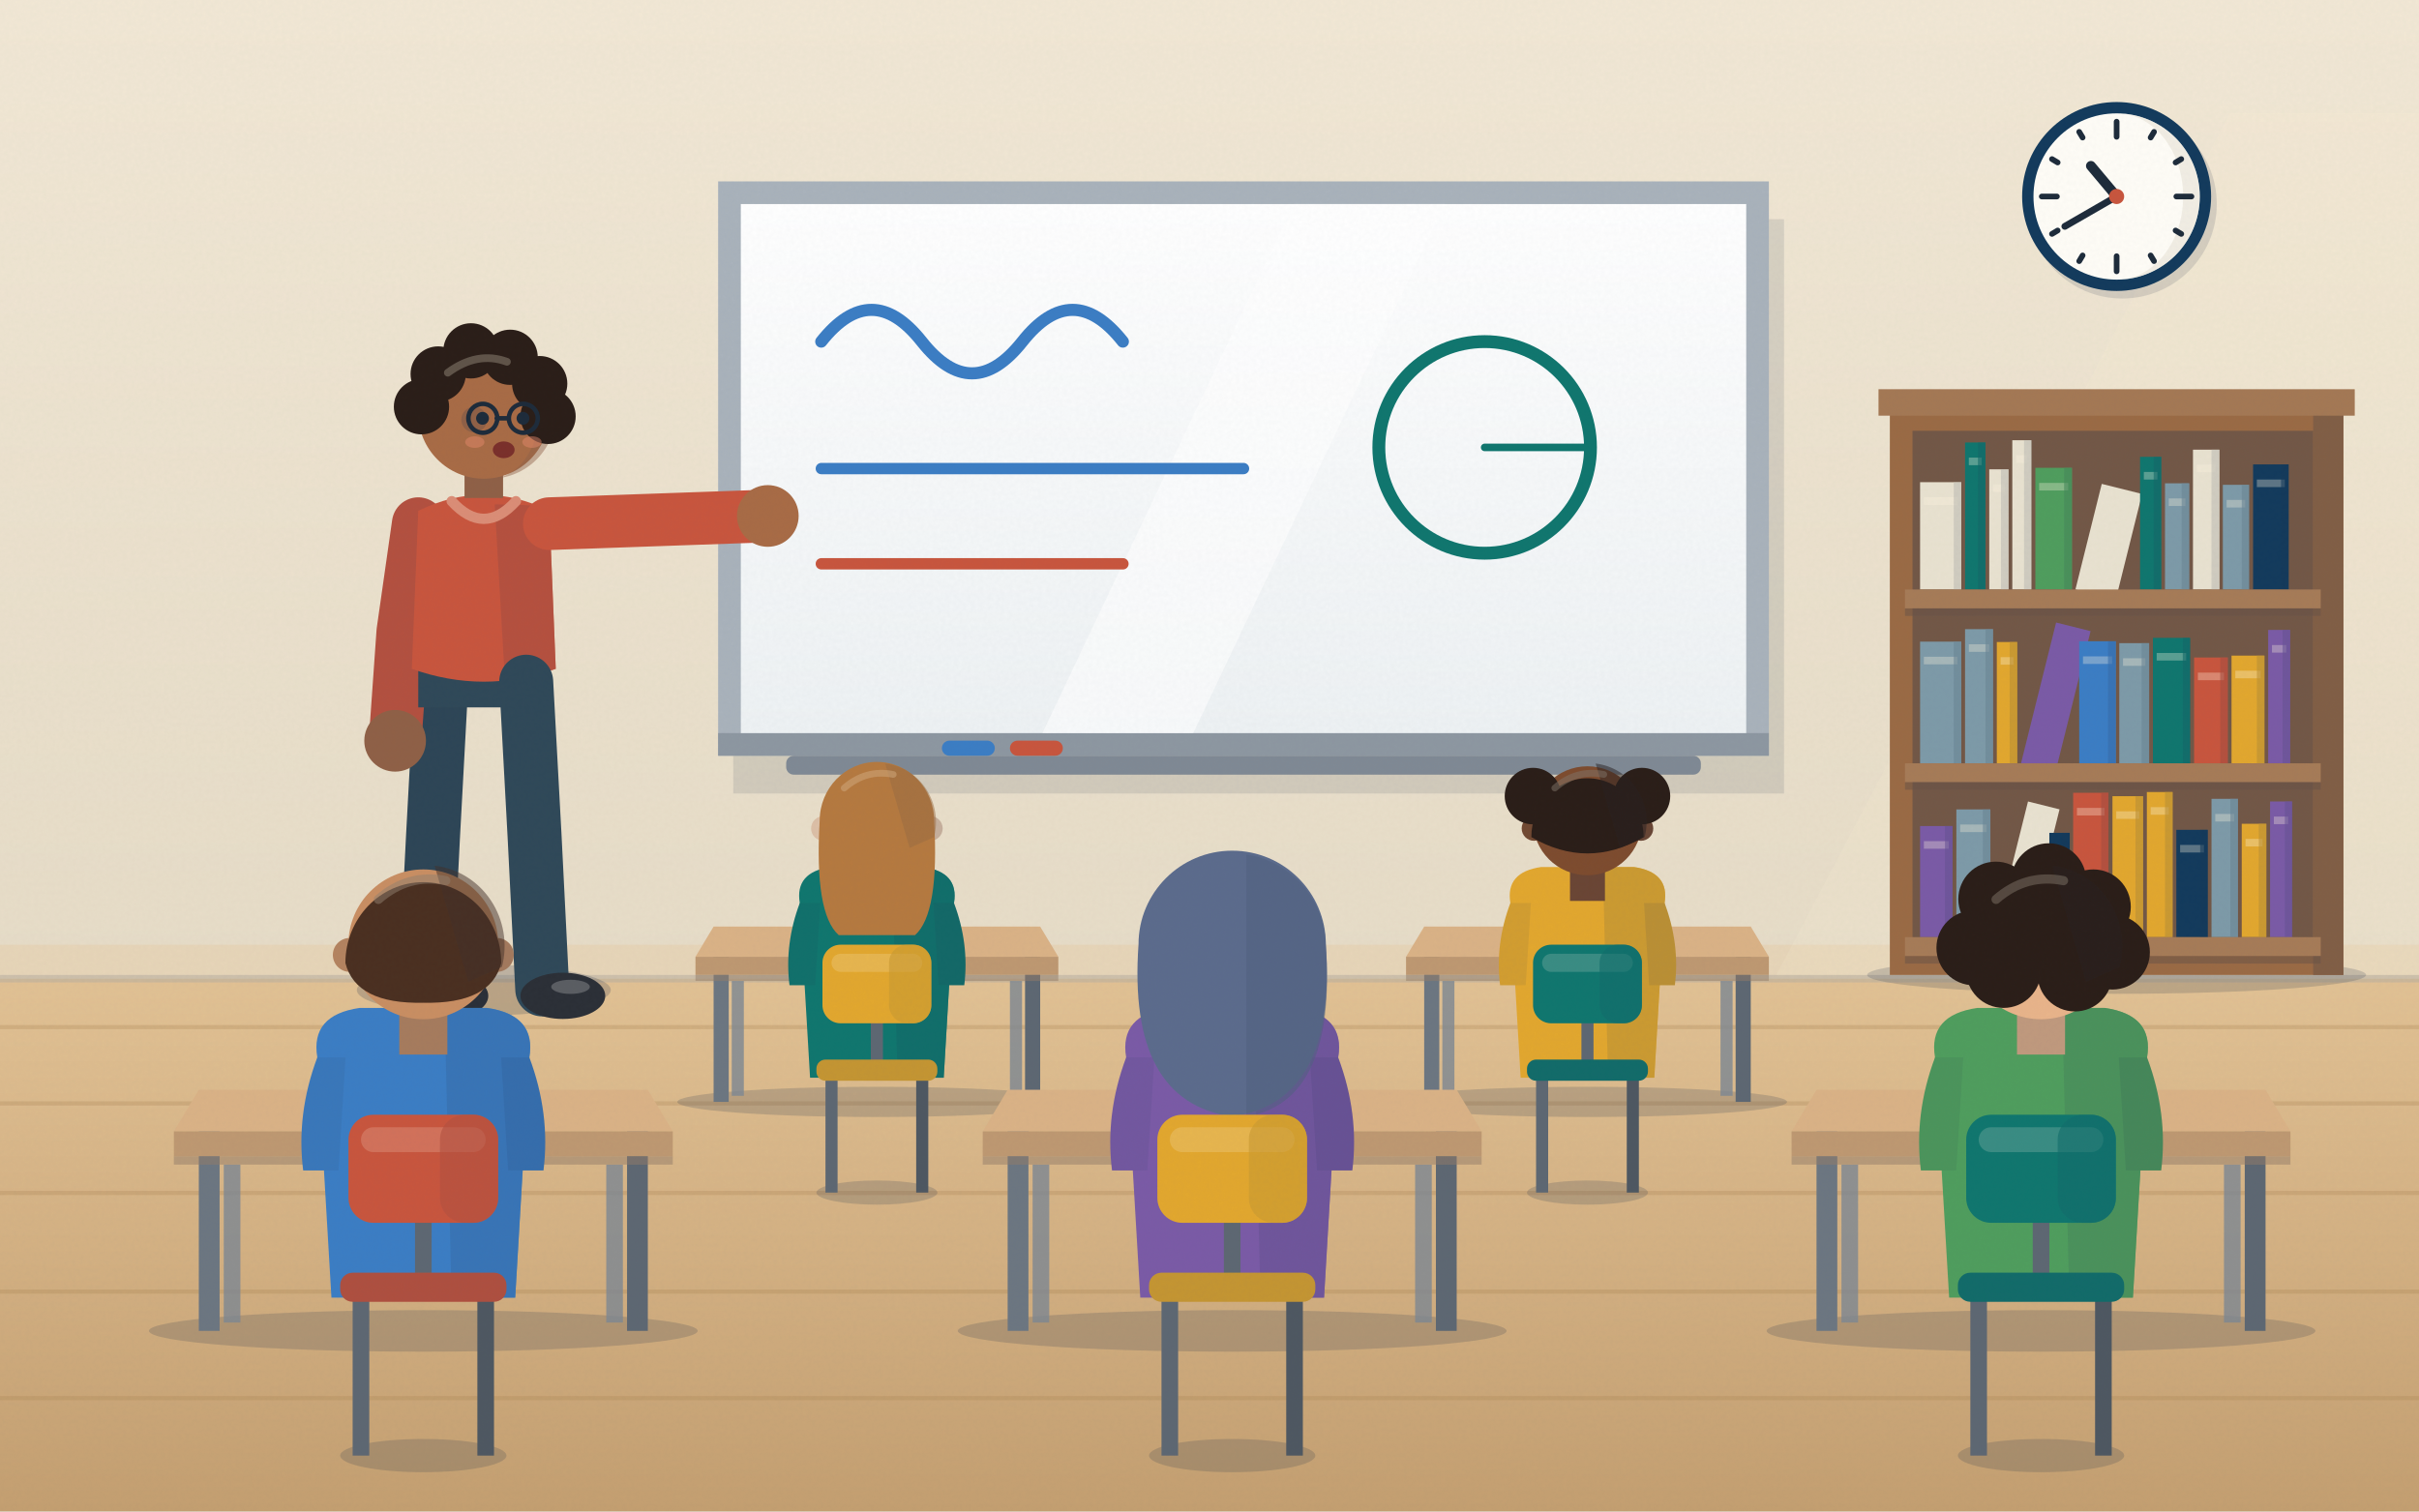
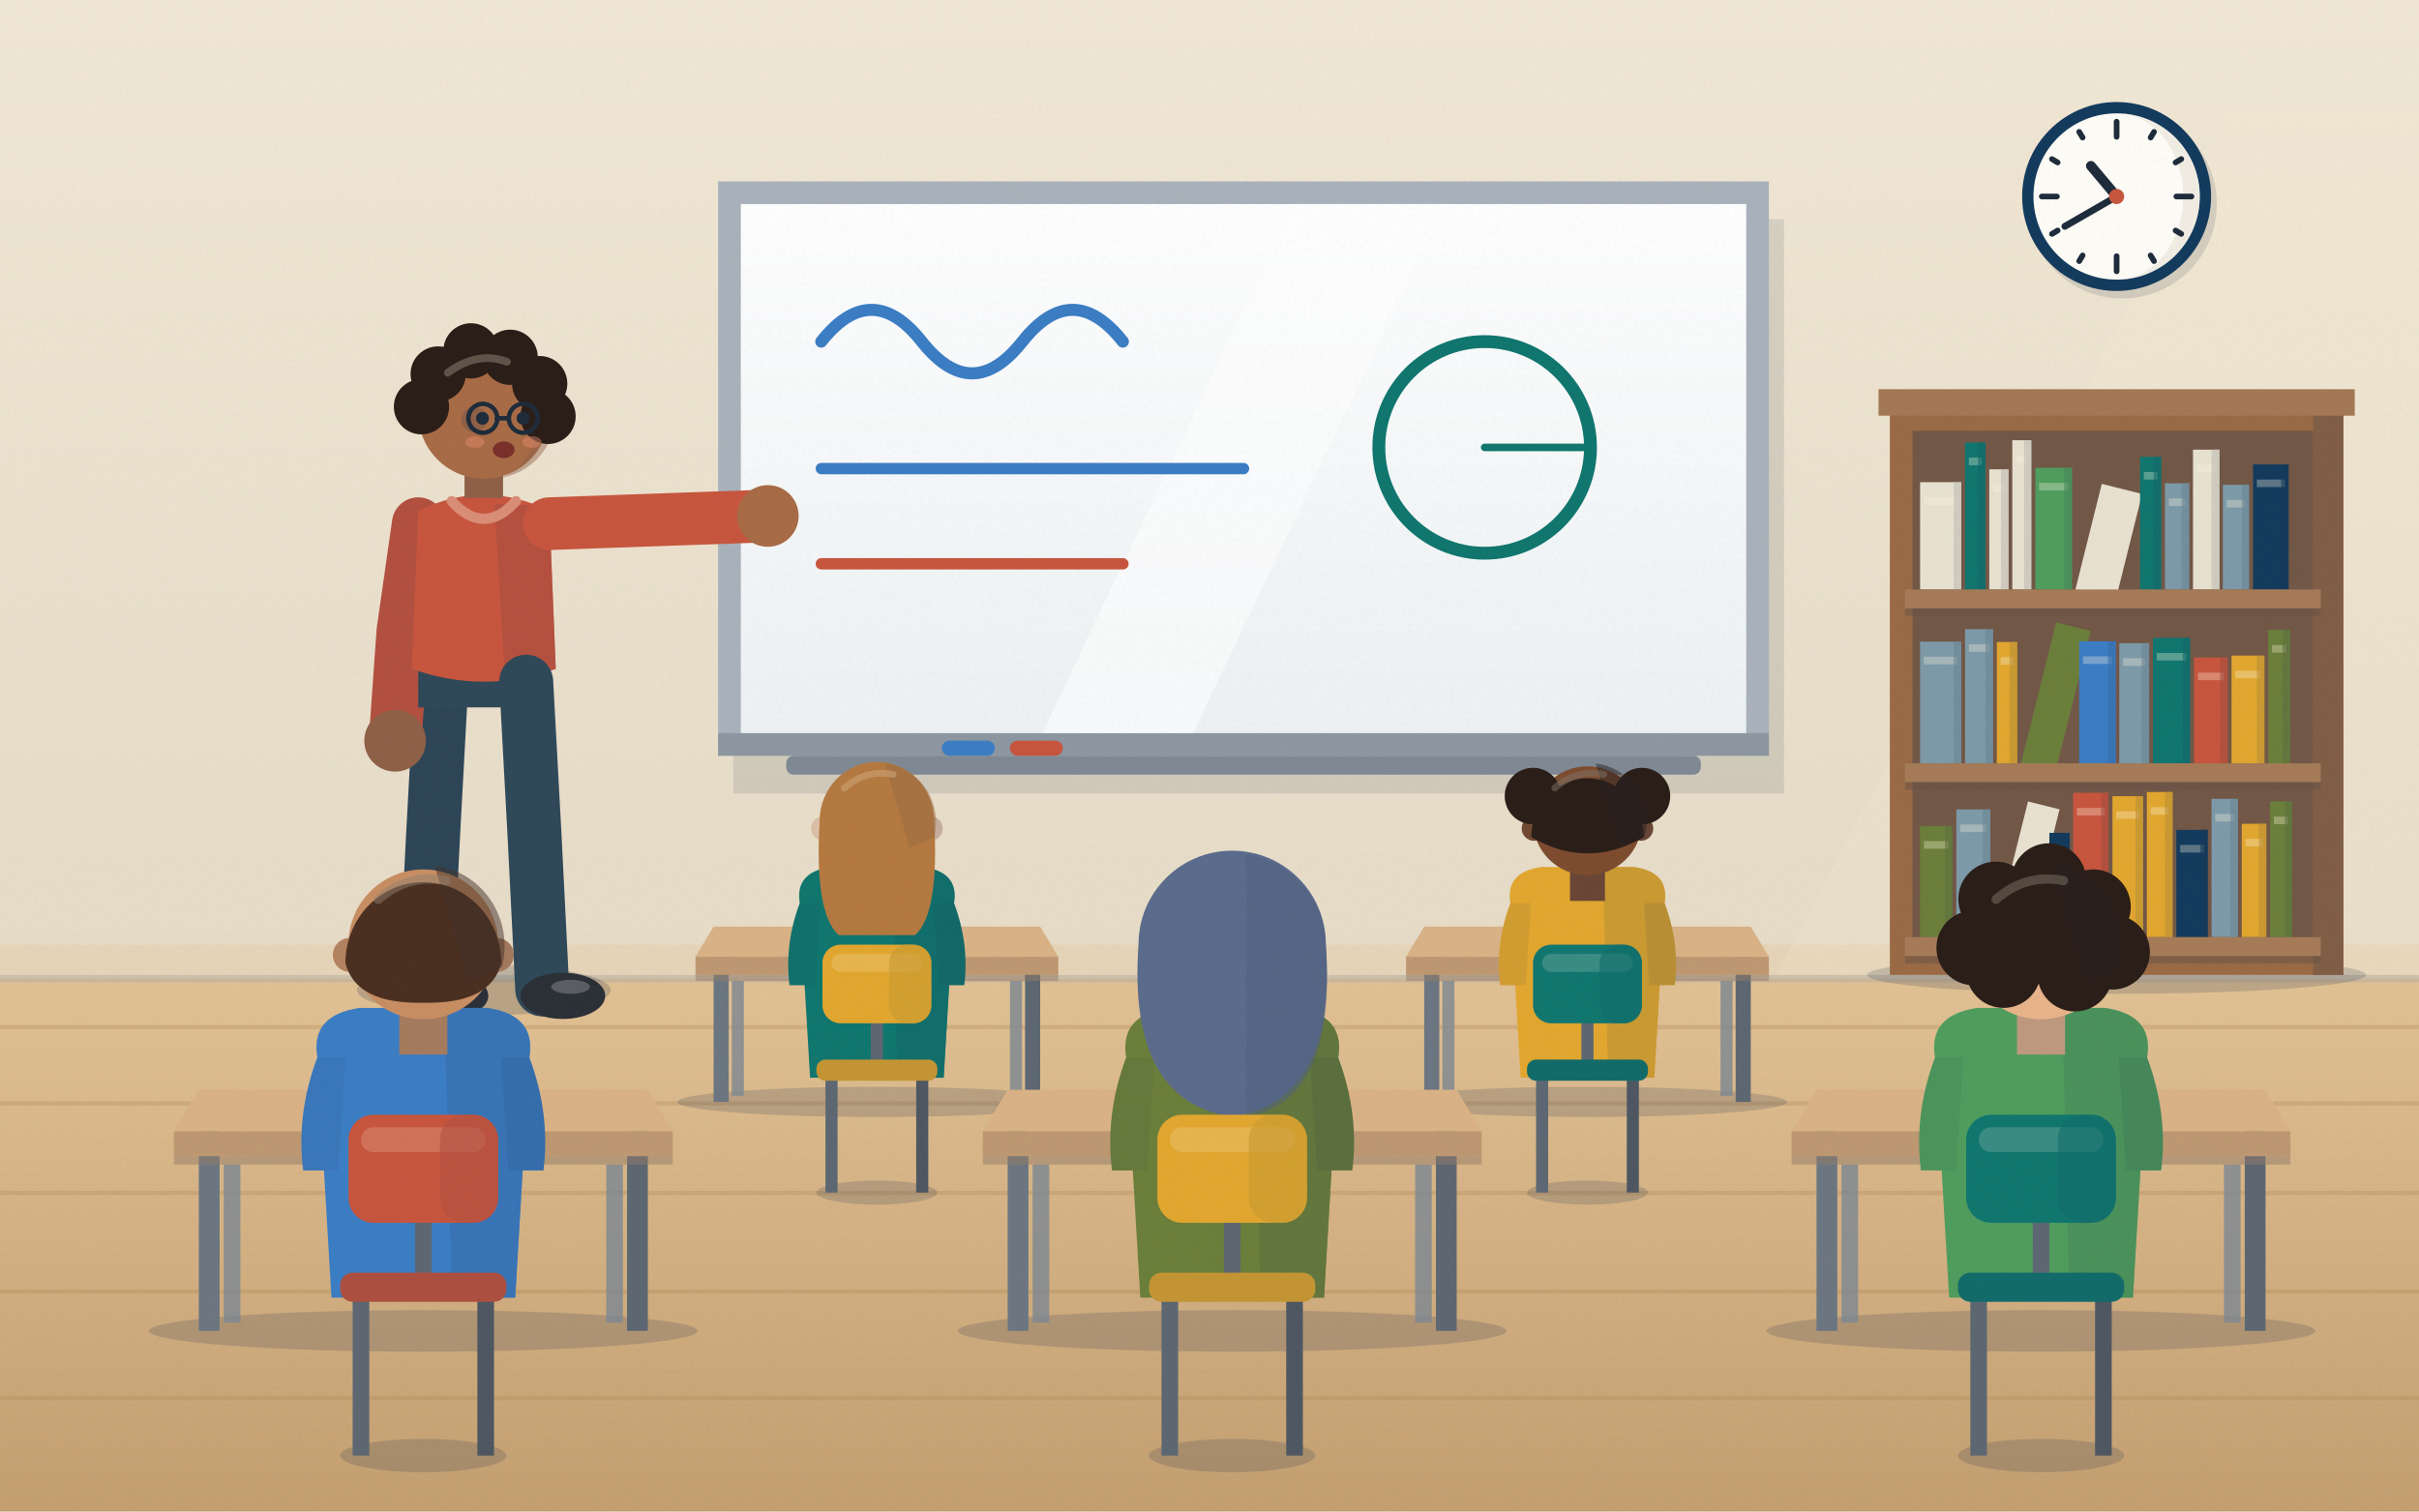
<svg xmlns="http://www.w3.org/2000/svg" viewBox="0 0 640 400" width="640" height="400" role="img">
  <defs>
    <filter id="grain" x="0" y="0" width="100%" height="100%">
      <feTurbulence type="fractalNoise" baseFrequency=".9" numOctaves="2" seed="7" stitchTiles="stitch" />
      <feColorMatrix values="0 0 0 0 .1  0 0 0 0 .12  0 0 0 0 .16  0 0 0 .55 0" />
      <feComposite in2="SourceGraphic" operator="in" />
    </filter>
    <linearGradient id="lg1" x1="0" y1="0" x2="0" y2="1">
      <stop offset="0" stop-color="#f2e8d5" />
      <stop offset="1" stop-color="#e7dcc7" />
    </linearGradient>
    <linearGradient id="lg2" x1="0" y1="0" x2="0" y2="1">
      <stop offset="0" stop-color="#e2c294" />
      <stop offset="0.5" stop-color="#d4b183" />
      <stop offset="1" stop-color="#c49f70" />
    </linearGradient>
    <linearGradient id="lg3" x1="0" y1="0" x2="0" y2="1">
      <stop offset="0" stop-color="#ffffff" />
      <stop offset="1" stop-color="#eef2f4" />
    </linearGradient>
  </defs>
  <g stroke-linejoin="round" stroke-linecap="round">
    <rect x="0" y="0" width="640" height="258" fill="url(#lg1)" />
    <rect x="0" y="258" width="640" height="142" fill="url(#lg2)" />
    <path d="M0 271.8H640M0 292.0H640M0 315.7H640M0 341.8H640M0 370.0H640" fill="none" stroke="#a9804f" stroke-width="1.1" stroke-linecap="round" stroke-linejoin="round" opacity=".28" />
    <rect x="0" y="250" width="640" height="9" fill="#e7d5b8" />
    <rect x="0" y="258" width="640" height="2" fill="#b4ac9d" opacity=".5" />
    <polygon points="640,30 590,30 470,258 640,258" fill="#fff3d6" opacity="0.14" />
    <g>
      <rect x="194" y="58" width="278" height="152" fill="#1c2f4a" opacity=".12" />
      <rect x="190" y="48" width="278" height="152" fill="#a9b2bb" />
      <rect x="190" y="194" width="278" height="6" fill="#8d97a1" />
      <rect x="196" y="54" width="266" height="140" fill="url(#lg3)" />
      <polygon points="342.3,54 382.2,54 315.7,194 275.8,194" fill="#ffffff" opacity=".6" />
      <rect x="208" y="200" width="242" height="5" fill="#7f8994" rx="2" />
      <rect x="249.2" y="196" width="14" height="4" fill="#3b7dc4" rx="2" />
      <rect x="267.2" y="196" width="14" height="4" fill="#c8553d" rx="2" />
      <path d="M217.28 90.4 q13.3 -16.8 26.6 0 t26.6 0 t26.6 0" fill="none" stroke="#3b7dc4" stroke-width="3.2" stroke-linecap="round" stroke-linejoin="round" />
      <path d="M217.3 124L329 124" stroke="#3b7dc4" stroke-width="3" stroke-linecap="round" fill="none" />
      <path d="M217.3 149.2L297.1 149.2" stroke="#c8553d" stroke-width="3" stroke-linecap="round" fill="none" />
      <circle cx="392.8" cy="118.4" r="28" fill="none" stroke="#0f766e" stroke-width="3.4" />
      <path d="M392.8 118.4L420.8 118.4" stroke="#0f766e" stroke-width="2" stroke-linecap="round" fill="none" />
    </g>
    <g>
      <circle cx="561.5" cy="54" r="25" fill="#1c2f4a" opacity=".14" />
      <circle cx="560" cy="52" r="25" fill="#123a5c" />
      <circle cx="560" cy="52" r="22" fill="#fffdf7" />
      <path d="M560 30 A22 22 0 0 1 560 74 A17.6 22 0 0 0 560 30Z" fill="#e7e2d6" opacity=".55" />
      <path d="M560 36.2L560 32.2M569.0 36.4L569.9 34.9M575.6 43.0L577.1 42.1M575.8 52L579.8 52M575.6 61.0L577.1 61.9M569.0 67.6L569.9 69.1M560 67.8L560 71.8M551.0 67.6L550.1 69.1M544.4 61.0L542.9 61.9M544.2 52L540.2 52.0M544.4 43.0L542.9 42.1M551.0 36.4L550.1 34.9" fill="none" stroke="#1d2b3a" stroke-width="1.5" stroke-linecap="round" stroke-linejoin="round" />
      <path d="M560 52L553.2 43.9" stroke="#1d2b3a" stroke-width="2.6" stroke-linecap="round" fill="none" />
      <path d="M560 52L546.3 59.9" stroke="#1d2b3a" stroke-width="1.8" stroke-linecap="round" fill="none" />
      <circle cx="560" cy="52" r="2.0" fill="#c8553d" />
    </g>
    <g>
      <ellipse cx="560" cy="258" rx="66" ry="5" fill="#1c2f4a" opacity="0.18" />
      <rect x="500" y="108" width="120" height="150" fill="#9a6a44" />
      <rect x="612" y="108" width="8" height="150" fill="#815e45" />
      <rect x="506" y="114" width="106" height="138" fill="#725746" />
      <rect x="508" y="127.6" width="10.9" height="28.4" fill="#e9e2d0" />
      <rect x="509" y="131.6" width="8.9" height="2" fill="#f3ebd7" opacity=".7" />
      <rect x="516.9" y="127.6" width="2" height="28.4" fill="#c0beb5" opacity=".6" />
      <rect x="519.9" y="117.1" width="5.4" height="38.9" fill="#0f766e" />
      <rect x="520.9" y="121.1" width="3.4" height="2" fill="#7bb0a1" opacity=".7" />
      <rect x="523.3" y="117.1" width="2" height="38.9" fill="#126867" opacity=".6" />
      <rect x="526.3" y="124.2" width="5.1" height="31.8" fill="#e9e2d0" />
      <rect x="527.3" y="128.2" width="3.1" height="2" fill="#f3ebd7" opacity=".7" />
      <rect x="529.4" y="124.2" width="2" height="31.8" fill="#c0beb5" opacity=".6" />
      <rect x="532.4" y="116.5" width="5.0" height="39.5" fill="#e9e2d0" />
      <rect x="533.4" y="120.5" width="3.0" height="2" fill="#f3ebd7" opacity=".7" />
      <rect x="535.5" y="116.5" width="2" height="39.5" fill="#c0beb5" opacity=".6" />
      <rect x="538.5" y="123.8" width="9.7" height="32.2" fill="#4f9d5d" />
      <rect x="539.5" y="127.8" width="7.7" height="2" fill="#9ec598" opacity=".7" />
      <rect x="546.1" y="123.8" width="2" height="32.2" fill="#458759" opacity=".6" />
      <g transform="rotate(14 549.1 156)">
        <rect x="549.1" y="127.2" width="11.0" height="28.8" fill="#e9e2d0" />
      </g>
      <rect x="566.2" y="120.9" width="5.6" height="35.1" fill="#0f766e" />
      <rect x="567.2" y="124.9" width="3.6" height="2" fill="#7bb0a1" opacity=".7" />
      <rect x="569.8" y="120.9" width="2" height="35.1" fill="#126867" opacity=".6" />
      <rect x="572.8" y="127.9" width="6.4" height="28.1" fill="#7d9aa8" />
      <rect x="573.8" y="131.9" width="4.4" height="2" fill="#b8c3c1" opacity=".7" />
      <rect x="577.2" y="127.9" width="2" height="28.1" fill="#6a8595" opacity=".6" />
      <rect x="580.2" y="119.0" width="7.0" height="37.0" fill="#e9e2d0" />
      <rect x="581.2" y="123.0" width="5.0" height="2" fill="#f3ebd7" opacity=".7" />
      <rect x="585.1" y="119.0" width="2" height="37.0" fill="#c0beb5" opacity=".6" />
      <rect x="588.1" y="128.3" width="6.9" height="27.7" fill="#7d9aa8" />
      <rect x="589.1" y="132.3" width="4.9" height="2" fill="#b8c3c1" opacity=".7" />
      <rect x="593.1" y="128.3" width="2" height="27.7" fill="#6a8595" opacity=".6" />
      <rect x="596.1" y="122.9" width="9.4" height="33.1" fill="#123a5c" />
      <rect x="597.1" y="126.9" width="7.4" height="2" fill="#7d8f97" opacity=".7" />
      <rect x="603.5" y="122.9" width="2" height="33.1" fill="#143858" opacity=".6" />
      <rect x="504" y="156" width="110" height="5" fill="#a67b57" />
      <rect x="504" y="161" width="110" height="2" fill="#685246" opacity=".5" />
      <rect x="508" y="169.8" width="10.9" height="32.2" fill="#7d9aa8" />
      <rect x="509" y="173.8" width="8.9" height="2" fill="#b8c3c1" opacity=".7" />
      <rect x="516.9" y="169.8" width="2" height="32.2" fill="#6a8595" opacity=".6" />
      <rect x="519.9" y="166.5" width="7.4" height="35.5" fill="#7d9aa8" />
      <rect x="520.9" y="170.5" width="5.4" height="2" fill="#b8c3c1" opacity=".7" />
      <rect x="525.3" y="166.5" width="2" height="35.5" fill="#6a8595" opacity=".6" />
      <rect x="528.3" y="169.9" width="5.4" height="32.1" fill="#e2a72e" />
      <rect x="529.3" y="173.9" width="3.4" height="2" fill="#efcb7e" opacity=".7" />
      <rect x="531.7" y="169.9" width="2" height="32.1" fill="#ba8f34" opacity=".6" />
      <g transform="rotate(14 534.7 202)">
-         <rect x="534.7" y="163.6" width="9.4" height="38.4" fill="#7a5aa6" />
+         <rect x="534.7" y="163.6" width="9.4" height="38.4" fill="#6b7f3a" />
      </g>
      <rect x="550.1" y="169.7" width="9.7" height="32.3" fill="#3b7dc4" />
      <rect x="551.1" y="173.7" width="7.7" height="2" fill="#93b3d1" opacity=".7" />
      <rect x="557.7" y="169.7" width="2" height="32.3" fill="#356dac" opacity=".6" />
      <rect x="560.7" y="170.2" width="7.9" height="31.8" fill="#7d9aa8" />
      <rect x="561.7" y="174.2" width="5.9" height="2" fill="#b8c3c1" opacity=".7" />
      <rect x="566.6" y="170.2" width="2" height="31.8" fill="#6a8595" opacity=".6" />
      <rect x="569.6" y="168.8" width="9.8" height="33.2" fill="#0f766e" />
      <rect x="570.6" y="172.8" width="7.8" height="2" fill="#7bb0a1" opacity=".7" />
      <rect x="577.5" y="168.8" width="2" height="33.2" fill="#126867" opacity=".6" />
      <rect x="580.5" y="174.0" width="8.9" height="28.0" fill="#c8553d" />
      <rect x="581.5" y="178.0" width="6.9" height="2" fill="#e19d86" opacity=".7" />
      <rect x="587.4" y="174.0" width="2" height="28.0" fill="#a64d40" opacity=".6" />
      <rect x="590.4" y="173.5" width="8.7" height="28.5" fill="#e2a72e" />
      <rect x="591.4" y="177.5" width="6.7" height="2" fill="#efcb7e" opacity=".7" />
      <rect x="597.1" y="173.5" width="2" height="28.5" fill="#ba8f34" opacity=".6" />
-       <rect x="600.1" y="166.7" width="5.8" height="35.3" fill="#7a5aa6" />
-       <rect x="601.1" y="170.7" width="3.8" height="2" fill="#b6a0c0" opacity=".7" />
-       <rect x="603.9" y="166.7" width="2" height="35.3" fill="#675194" opacity=".6" />
+       <rect x="600.1" y="166.7" width="5.8" height="35.3" fill="#6b7f3a" />
+       <rect x="601.1" y="170.7" width="3.8" height="2" fill="#aeb585" opacity=".7" />
+       <rect x="603.9" y="166.7" width="2" height="35.3" fill="#5b6f3d" opacity=".6" />
      <rect x="504" y="202" width="110" height="5" fill="#a67b57" />
      <rect x="504" y="207" width="110" height="2" fill="#685246" opacity=".5" />
-       <rect x="508" y="218.6" width="8.6" height="29.4" fill="#7a5aa6" />
-       <rect x="509" y="222.6" width="6.6" height="2" fill="#b6a0c0" opacity=".7" />
-       <rect x="514.6" y="218.6" width="2" height="29.4" fill="#675194" opacity=".6" />
+       <rect x="508" y="218.6" width="8.6" height="29.4" fill="#6b7f3a" />
+       <rect x="509" y="222.6" width="6.6" height="2" fill="#aeb585" opacity=".7" />
+       <rect x="514.6" y="218.6" width="2" height="29.4" fill="#5b6f3d" opacity=".6" />
      <rect x="517.6" y="214.2" width="9.0" height="33.8" fill="#7d9aa8" />
      <rect x="518.6" y="218.2" width="7.0" height="2" fill="#b8c3c1" opacity=".7" />
      <rect x="524.6" y="214.2" width="2" height="33.8" fill="#6a8595" opacity=".6" />
      <g transform="rotate(14 527.6 248)">
        <rect x="527.6" y="211.0" width="8.6" height="37.0" fill="#e9e2d0" />
      </g>
      <rect x="542.2" y="220.4" width="5.4" height="27.6" fill="#123a5c" />
      <rect x="543.2" y="224.4" width="3.4" height="2" fill="#7d8f97" opacity=".7" />
      <rect x="545.5" y="220.4" width="2" height="27.6" fill="#143858" opacity=".6" />
      <rect x="548.5" y="209.8" width="9.3" height="38.2" fill="#c8553d" />
      <rect x="549.5" y="213.8" width="7.3" height="2" fill="#e19d86" opacity=".7" />
      <rect x="555.9" y="209.8" width="2" height="38.2" fill="#a64d40" opacity=".6" />
      <rect x="558.9" y="210.7" width="8.1" height="37.3" fill="#e2a72e" />
      <rect x="559.9" y="214.7" width="6.1" height="2" fill="#efcb7e" opacity=".7" />
      <rect x="565.0" y="210.7" width="2" height="37.3" fill="#ba8f34" opacity=".6" />
      <rect x="568.0" y="209.6" width="6.8" height="38.4" fill="#e2a72e" />
      <rect x="569.0" y="213.6" width="4.8" height="2" fill="#efcb7e" opacity=".7" />
      <rect x="572.8" y="209.6" width="2" height="38.4" fill="#ba8f34" opacity=".6" />
      <rect x="575.8" y="219.6" width="8.3" height="28.4" fill="#123a5c" />
      <rect x="576.8" y="223.6" width="6.3" height="2" fill="#7d8f97" opacity=".7" />
      <rect x="582.1" y="219.6" width="2" height="28.4" fill="#143858" opacity=".6" />
      <rect x="585.1" y="211.4" width="7.0" height="36.6" fill="#7d9aa8" />
      <rect x="586.1" y="215.4" width="5.0" height="2" fill="#b8c3c1" opacity=".7" />
      <rect x="590.1" y="211.4" width="2" height="36.6" fill="#6a8595" opacity=".6" />
      <rect x="593.1" y="218.0" width="6.5" height="30.0" fill="#e2a72e" />
      <rect x="594.1" y="222.0" width="4.5" height="2" fill="#efcb7e" opacity=".7" />
      <rect x="597.6" y="218.0" width="2" height="30.0" fill="#ba8f34" opacity=".6" />
-       <rect x="600.6" y="212.1" width="5.8" height="35.9" fill="#7a5aa6" />
-       <rect x="601.6" y="216.1" width="3.8" height="2" fill="#b6a0c0" opacity=".7" />
-       <rect x="604.5" y="212.1" width="2" height="35.9" fill="#675194" opacity=".6" />
+       <rect x="600.6" y="212.1" width="5.8" height="35.9" fill="#6b7f3a" />
+       <rect x="601.6" y="216.1" width="3.8" height="2" fill="#aeb585" opacity=".7" />
+       <rect x="604.5" y="212.1" width="2" height="35.9" fill="#5b6f3d" opacity=".6" />
      <rect x="504" y="248" width="110" height="5" fill="#a67b57" />
      <rect x="504" y="253" width="110" height="2" fill="#685246" opacity=".5" />
      <rect x="497" y="103" width="126" height="7" fill="#a47854" />
    </g>
    <ellipse cx="128" cy="262" rx="33.6" ry="6.7" fill="#1c2f4a" opacity="0.2" />
    <g transform="translate(128 262) scale(1.7) translate(0 0)">
      <path d="M-6.6 -48L-7.9 -24.0L-9.1 -0.1" fill="none" stroke="#2d4556" stroke-width="8.4" stroke-linecap="round" stroke-linejoin="round" />
      <ellipse cx="-5.9" cy="0.9" rx="6.6" ry="3.6" fill="#2a2f38" />
      <ellipse cx="-4.7" cy="-0.5" rx="3" ry="1.1" fill="#ffffff" opacity=".22" />
      <path d="M-10.2 -72.6L-12.6 -55.8L-13.8 -38.8" fill="none" stroke="#b3503f" stroke-width="8.2" stroke-linecap="round" stroke-linejoin="round" />
      <circle cx="-13.8" cy="-38.8" r="4.8" fill="#8f6046" />
      <rect x="-10.2" y="-54" width="20.5" height="10" fill="#2f4858" />
      <path d="M-10.2 -74.6 Q0 -79.6 10.2 -74.6 L11.2 -50 Q0 -46 -11.2 -50Z" fill="#c8553d" />
      <path d="M1.7 -75.6 Q10.2 -75.6 10.2 -74.6 L11.2 -50 Q5.0 -48 3.3 -48Z" fill="#ac4f3f" opacity=".7" />
      <path d="M-5.0 -76.1 Q0 -70.6 5.0 -76.1" fill="none" stroke="#db8d76" stroke-width="1.6" />
      <rect x="-3" y="-82.6" width="6" height="6" fill="#8f6046" />
      <circle cx="0" cy="-89.8" r="10.2" fill="#a86b45" />
      <path d="M1.0 -100 A10.2 10.2 0 0 1 1.0 -79.6 A7.6 10.2 0 0 0 1.0 -100Z" fill="#8f6046" opacity=".45" />
      <circle cx="-1.5" cy="-88.8" r="2.0" fill="#8f6046" />
      <circle cx="-7.1" cy="-95.9" r="4.3" fill="#2a1d17" />
      <circle cx="-2.0" cy="-99.5" r="4.3" fill="#2a1d17" />
      <circle cx="4.1" cy="-98.5" r="4.3" fill="#2a1d17" />
      <circle cx="8.7" cy="-94.4" r="4.3" fill="#2a1d17" />
      <circle cx="-9.7" cy="-90.8" r="4.3" fill="#2a1d17" />
      <circle cx="10.0" cy="-89.3" r="4.3" fill="#2a1d17" />
      <path d="M-5.6 -96.1 Q-1.0 -99.5 3.6 -97.8" fill="none" stroke="#8a7f71" stroke-width="1.2" opacity=".55" />
      <circle cx="-0.2" cy="-89.0" r="1.0" fill="#1d2b3a" />
      <circle cx="6.1" cy="-89.0" r="1.0" fill="#1d2b3a" />
      <ellipse cx="-1.4" cy="-85.3" rx="1.5" ry="0.9" fill="#e98a6c" opacity=".45" />
      <ellipse cx="7.5" cy="-85.3" rx="1.5" ry="0.9" fill="#e98a6c" opacity=".45" />
      <ellipse cx="3.1" cy="-84.1" rx="1.7" ry="1.3" fill="#7a2f2a" />
      <path d="M-2.4 -89.0a2.2 2.2 0 1 0 4.5 0a2.2 2.2 0 1 0 -4.5 0M3.9 -89.0a2.2 2.2 0 1 0 4.5 0a2.2 2.2 0 1 0 -4.5 0M2.0 -89.0h1.8" fill="none" stroke="#1d2b3a" stroke-width="0.7" stroke-linecap="round" stroke-linejoin="round" />
      <path d="M6.6 -48L7.9 -24.0L9.1 -0.1" fill="none" stroke="#2f4858" stroke-width="8.4" stroke-linecap="round" stroke-linejoin="round" />
      <ellipse cx="12.3" cy="0.9" rx="6.6" ry="3.6" fill="#2b2f36" />
      <ellipse cx="13.5" cy="-0.5" rx="3" ry="1.1" fill="#ffffff" opacity=".22" />
      <path d="M10.2 -72.6L27.2 -73.2L44.2 -73.8" fill="none" stroke="#c8553d" stroke-width="8.2" stroke-linecap="round" stroke-linejoin="round" />
      <circle cx="44.2" cy="-73.8" r="4.8" fill="#a86b45" />
    </g>
    <g transform="translate(232 306) scale(0.8)">
      <g>
        <ellipse cx="0" cy="-18" rx="66" ry="5" fill="#1c2f4a" opacity="0.18" />
        <rect x="-54" y="-66" width="5" height="48" fill="#6c7681" />
        <rect x="49" y="-66" width="5" height="48" fill="#5d6772" />
        <rect x="-48" y="-58" width="4" height="38" fill="#7d8792" opacity=".8" />
        <rect x="44" y="-58" width="4" height="38" fill="#7d8792" opacity=".8" />
        <polygon points="-54,-76 54,-76 60,-66 -60,-66" fill="#dab286" />
        <rect x="-60" y="-66" width="120" height="6" fill="#be9871" />
        <rect x="-60" y="-60" width="120" height="2" fill="#947c67" opacity=".5" />
      </g>
      <g transform="translate(0 -26) scale(1.7)">
        <path d="M-15 -34 Q-16 -40 -9 -41 L9 -41 Q16 -40 15 -34 L13 0 L-13 0Z" fill="#0f766e" />
        <path d="M3 -41 L9 -41 Q16 -40 15 -34 L13 0 L4 0Z" fill="#116b68" opacity=".7" />
        <path d="M-15 -34 Q-18 -26 -17 -18 L-12 -18 L-11 -34Z" fill="#10706b" />
        <path d="M15 -34 Q18 -26 17 -18 L12 -18 L11 -34Z" fill="#126867" />
        <rect x="-3.4" y="-42.4" width="6.8" height="8" fill="#cab29e" />
        <circle cx="-10.4" cy="-48.5" r="2.4" fill="#dcbfa6" />
        <circle cx="10.4" cy="-48.5" r="2.4" fill="#c6af9c" />
        <circle cx="0" cy="-50" r="10.6" fill="#f6d3b3" />
        <path d="M-11.13 -50 A11.13 11.448 0 0 1 11.13 -50 Q12.19 -31.98 7.42 -27.74 L-7.42 -27.74 Q-12.19 -31.98 -11.13 -50Z" fill="#b5793f" />
        <path d="M1.59 -61.13 A11.13 11.448 0 0 1 11.13 -46.82 L6.36 -44.7Z" fill="#996c41" opacity=".5" />
        <path d="M-6.36 -56.36 Q-2.12 -60.07 3.18 -59.01" fill="none" stroke="#d3ab7f" stroke-width="1.3" opacity=".5" />
      </g>
      <g>
        <ellipse cx="0" cy="12" rx="20" ry="4" fill="#1c2f4a" opacity="0.18" />
        <rect x="-17" y="-28" width="4" height="40" fill="#5d6772" />
        <rect x="13" y="-28" width="4" height="40" fill="#4e5761" />
        <rect x="-2" y="-46" width="4" height="18" fill="#5d6772" />
        <rect x="-20" y="-32" width="40" height="7" fill="#c49532" rx="3" />
        <rect x="-18" y="-70" width="36" height="26" fill="#e2a72e" rx="6" />
        <rect x="-15" y="-67" width="30" height="6" fill="#e9bb5b" rx="3" opacity=".7" />
        <rect x="4" y="-70" width="14" height="26" fill="#ca9931" rx="6" opacity=".6" />
      </g>
    </g>
    <g transform="translate(420 306) scale(0.8)">
      <g>
        <ellipse cx="0" cy="-18" rx="66" ry="5" fill="#1c2f4a" opacity="0.18" />
        <rect x="-54" y="-66" width="5" height="48" fill="#6c7681" />
        <rect x="49" y="-66" width="5" height="48" fill="#5d6772" />
        <rect x="-48" y="-58" width="4" height="38" fill="#7d8792" opacity=".8" />
        <rect x="44" y="-58" width="4" height="38" fill="#7d8792" opacity=".8" />
        <polygon points="-54,-76 54,-76 60,-66 -60,-66" fill="#dab286" />
        <rect x="-60" y="-66" width="120" height="6" fill="#be9871" />
        <rect x="-60" y="-60" width="120" height="2" fill="#947c67" opacity=".5" />
      </g>
      <g transform="translate(0 -26) scale(1.7)">
        <path d="M-15 -34 Q-16 -40 -9 -41 L9 -41 Q16 -40 15 -34 L13 0 L-13 0Z" fill="#e2a72e" />
        <path d="M3 -41 L9 -41 Q16 -40 15 -34 L13 0 L4 0Z" fill="#c29432" opacity=".7" />
        <path d="M-15 -34 Q-18 -26 -17 -18 L-12 -18 L-11 -34Z" fill="#d29d30" />
        <path d="M15 -34 Q18 -26 17 -18 L12 -18 L11 -34Z" fill="#ba8f34" />
        <rect x="-3.4" y="-42.4" width="6.8" height="8" fill="#6a4534" />
        <circle cx="-10.4" cy="-48.5" r="2.4" fill="#714831" />
        <circle cx="10.4" cy="-48.5" r="2.4" fill="#684534" />
        <circle cx="0" cy="-50" r="10.6" fill="#7d4b2e" />
        <path d="M-10.918 -46.82 A10.918 11.448 0 0 1 10.918 -46.82 Q0 -40.46 -10.918 -46.82Z" fill="#2a1d17" />
        <circle cx="-10.6" cy="-54.8" r="5.5" fill="#2a1d17" />
        <circle cx="10.6" cy="-54.8" r="5.5" fill="#2a1d17" />
        <path d="M1.59 -61.13 A11.13 11.448 0 0 1 11.13 -46.82 L6.36 -44.7Z" fill="#272020" opacity=".5" />
        <path d="M-6.36 -56.36 Q-2.12 -60.07 3.18 -59.01" fill="none" stroke="#7f7467" stroke-width="1.3" opacity=".5" />
      </g>
      <g>
        <ellipse cx="0" cy="12" rx="20" ry="4" fill="#1c2f4a" opacity="0.18" />
        <rect x="-17" y="-28" width="4" height="40" fill="#5d6772" />
        <rect x="13" y="-28" width="4" height="40" fill="#4e5761" />
        <rect x="-2" y="-46" width="4" height="18" fill="#5d6772" />
        <rect x="-20" y="-32" width="40" height="7" fill="#116b69" rx="3" />
        <rect x="-18" y="-70" width="36" height="26" fill="#0f766e" rx="6" />
        <rect x="-15" y="-67" width="30" height="6" fill="#4b968b" rx="3" opacity=".7" />
        <rect x="4" y="-70" width="14" height="26" fill="#116d6a" rx="6" opacity=".6" />
      </g>
    </g>
    <g transform="translate(112 372) scale(1.1)">
      <g>
        <ellipse cx="0" cy="-18" rx="66" ry="5" fill="#1c2f4a" opacity="0.18" />
        <rect x="-54" y="-66" width="5" height="48" fill="#6c7681" />
        <rect x="49" y="-66" width="5" height="48" fill="#5d6772" />
        <rect x="-48" y="-58" width="4" height="38" fill="#7d8792" opacity=".8" />
        <rect x="44" y="-58" width="4" height="38" fill="#7d8792" opacity=".8" />
        <polygon points="-54,-76 54,-76 60,-66 -60,-66" fill="#dab286" />
        <rect x="-60" y="-66" width="120" height="6" fill="#be9871" />
        <rect x="-60" y="-60" width="120" height="2" fill="#947c67" opacity=".5" />
      </g>
      <g transform="translate(0 -26) scale(1.7)">
        <path d="M-15 -34 Q-16 -40 -9 -41 L9 -41 Q16 -40 15 -34 L13 0 L-13 0Z" fill="#3b7dc4" />
        <path d="M3 -41 L9 -41 Q16 -40 15 -34 L13 0 L4 0Z" fill="#3671b0" opacity=".7" />
        <path d="M-15 -34 Q-18 -26 -17 -18 L-12 -18 L-11 -34Z" fill="#3977ba" />
        <path d="M15 -34 Q18 -26 17 -18 L12 -18 L11 -34Z" fill="#356dac" />
        <rect x="-3.4" y="-42.4" width="6.8" height="8" fill="#a67b5d" />
        <circle cx="-10.4" cy="-48.5" r="2.4" fill="#b4835f" />
        <circle cx="10.4" cy="-48.5" r="2.4" fill="#a3795d" />
        <circle cx="0" cy="-50" r="10.6" fill="#c98e62" />
        <path d="M-11.024 -47.35 A11.024 11.448 0 0 1 11.024 -47.35 Q9.54 -41.52 0 -41.732 Q-9.54 -41.52 -11.024 -47.35Z" fill="#4a2f20" />
        <path d="M1.59 -61.13 A11.13 11.448 0 0 1 11.13 -46.82 L6.36 -44.7Z" fill="#422f28" opacity=".5" />
        <path d="M-6.36 -56.36 Q-2.12 -60.07 3.18 -59.01" fill="none" stroke="#927f6d" stroke-width="1.3" opacity=".5" />
      </g>
      <g>
        <ellipse cx="0" cy="12" rx="20" ry="4" fill="#1c2f4a" opacity="0.18" />
        <rect x="-17" y="-28" width="4" height="40" fill="#5d6772" />
        <rect x="13" y="-28" width="4" height="40" fill="#4e5761" />
        <rect x="-2" y="-46" width="4" height="18" fill="#5d6772" />
        <rect x="-20" y="-32" width="40" height="7" fill="#ae4f3f" rx="3" />
        <rect x="-18" y="-70" width="36" height="26" fill="#c8553d" rx="6" />
        <rect x="-15" y="-67" width="30" height="6" fill="#d67d66" rx="3" opacity=".7" />
        <rect x="4" y="-70" width="14" height="26" fill="#b3503f" rx="6" opacity=".6" />
      </g>
    </g>
    <g transform="translate(326 372) scale(1.1)">
      <g>
        <ellipse cx="0" cy="-18" rx="66" ry="5" fill="#1c2f4a" opacity="0.18" />
        <rect x="-54" y="-66" width="5" height="48" fill="#6c7681" />
        <rect x="49" y="-66" width="5" height="48" fill="#5d6772" />
        <rect x="-48" y="-58" width="4" height="38" fill="#7d8792" opacity=".8" />
        <rect x="44" y="-58" width="4" height="38" fill="#7d8792" opacity=".8" />
        <polygon points="-54,-76 54,-76 60,-66 -60,-66" fill="#dab286" />
        <rect x="-60" y="-66" width="120" height="6" fill="#be9871" />
        <rect x="-60" y="-60" width="120" height="2" fill="#947c67" opacity=".5" />
      </g>
      <g transform="translate(0 -26) scale(1.7)">
-         <path d="M-15 -34 Q-16 -40 -9 -41 L9 -41 Q16 -40 15 -34 L13 0 L-13 0Z" fill="#7a5aa6" />
-         <path d="M3 -41 L9 -41 Q16 -40 15 -34 L13 0 L4 0Z" fill="#6b5397" opacity=".7" />
-         <path d="M-15 -34 Q-18 -26 -17 -18 L-12 -18 L-11 -34Z" fill="#72579f" />
-         <path d="M15 -34 Q18 -26 17 -18 L12 -18 L11 -34Z" fill="#675194" />
+         <path d="M-15 -34 Q-16 -40 -9 -41 L9 -41 Q16 -40 15 -34 L13 0 L-13 0Z" fill="#6b7f3a" />
+         <path d="M3 -41 L9 -41 Q16 -40 15 -34 L13 0 L4 0Z" fill="#5e723d" opacity=".7" />
+         <path d="M-15 -34 Q-18 -26 -17 -18 L-12 -18 L-11 -34Z" fill="#65793b" />
+         <path d="M15 -34 Q18 -26 17 -18 L12 -18 L11 -34Z" fill="#5b6f3d" />
        <rect x="-3.4" y="-42.4" width="6.8" height="8" fill="#8c5f46" />
        <circle cx="-10.4" cy="-48.5" r="2.4" fill="#976446" />
        <circle cx="10.4" cy="-48.5" r="2.4" fill="#895e46" />
        <path d="M-13.25 -50 Q-14.84 -27.74 0 -25.62 Q14.84 -27.74 13.25 -50 A13.25 13.25 0 0 0 -13.25 -50Z" fill="#5b6b8c" />
        <path d="M2 -62.72 A13.25 13.25 0 0 1 13.25 -50 Q14.84 -27.74 2 -25.62Z" fill="#506080" opacity=".55" />
      </g>
      <g>
        <ellipse cx="0" cy="12" rx="20" ry="4" fill="#1c2f4a" opacity="0.18" />
        <rect x="-17" y="-28" width="4" height="40" fill="#5d6772" />
        <rect x="13" y="-28" width="4" height="40" fill="#4e5761" />
        <rect x="-2" y="-46" width="4" height="18" fill="#5d6772" />
        <rect x="-20" y="-32" width="40" height="7" fill="#c49532" rx="3" />
        <rect x="-18" y="-70" width="36" height="26" fill="#e2a72e" rx="6" />
        <rect x="-15" y="-67" width="30" height="6" fill="#e9bb5b" rx="3" opacity=".7" />
        <rect x="4" y="-70" width="14" height="26" fill="#ca9931" rx="6" opacity=".6" />
      </g>
    </g>
    <g transform="translate(540 372) scale(1.1)">
      <g>
        <ellipse cx="0" cy="-18" rx="66" ry="5" fill="#1c2f4a" opacity="0.18" />
        <rect x="-54" y="-66" width="5" height="48" fill="#6c7681" />
        <rect x="49" y="-66" width="5" height="48" fill="#5d6772" />
        <rect x="-48" y="-58" width="4" height="38" fill="#7d8792" opacity=".8" />
        <rect x="44" y="-58" width="4" height="38" fill="#7d8792" opacity=".8" />
        <polygon points="-54,-76 54,-76 60,-66 -60,-66" fill="#dab286" />
        <rect x="-60" y="-66" width="120" height="6" fill="#be9871" />
        <rect x="-60" y="-60" width="120" height="2" fill="#947c67" opacity=".5" />
      </g>
      <g transform="translate(0 -26) scale(1.7)">
        <path d="M-15 -34 Q-16 -40 -9 -41 L9 -41 Q16 -40 15 -34 L13 0 L-13 0Z" fill="#4f9d5d" />
        <path d="M3 -41 L9 -41 Q16 -40 15 -34 L13 0 L4 0Z" fill="#478b5a" opacity=".7" />
        <path d="M-15 -34 Q-18 -26 -17 -18 L-12 -18 L-11 -34Z" fill="#4b945b" />
        <path d="M15 -34 Q18 -26 17 -18 L12 -18 L11 -34Z" fill="#458759" />
        <rect x="-3.4" y="-42.4" width="6.8" height="8" fill="#c0997d" />
        <circle cx="-10.4" cy="-48.5" r="2.4" fill="#d0a482" />
        <circle cx="10.4" cy="-48.5" r="2.4" fill="#bc977c" />
        <circle cx="0" cy="-50" r="10.6" fill="#e9b48a" />
        <circle cx="-6.4" cy="-56.4" r="5.3" fill="#2a1d17" />
        <circle cx="1.1" cy="-59.0" r="5.3" fill="#2a1d17" />
        <circle cx="7.4" cy="-55.3" r="5.3" fill="#2a1d17" />
        <circle cx="-9.5" cy="-49.5" r="5.3" fill="#2a1d17" />
        <circle cx="10.1" cy="-48.9" r="5.3" fill="#2a1d17" />
        <circle cx="-5.3" cy="-46.3" r="5.3" fill="#2a1d17" />
        <circle cx="4.8" cy="-45.8" r="5.3" fill="#2a1d17" />
        <circle cx="0" cy="-50" r="5.3" fill="#2a1d17" />
        <path d="M1.59 -61.13 A11.13 11.448 0 0 1 11.13 -46.82 L6.36 -44.7Z" fill="#272020" opacity=".5" />
        <path d="M-6.36 -56.36 Q-2.12 -60.07 3.18 -59.01" fill="none" stroke="#7f7467" stroke-width="1.3" opacity=".5" />
      </g>
      <g>
        <ellipse cx="0" cy="12" rx="20" ry="4" fill="#1c2f4a" opacity="0.18" />
        <rect x="-17" y="-28" width="4" height="40" fill="#5d6772" />
        <rect x="13" y="-28" width="4" height="40" fill="#4e5761" />
        <rect x="-2" y="-46" width="4" height="18" fill="#5d6772" />
        <rect x="-20" y="-32" width="40" height="7" fill="#116b69" rx="3" />
        <rect x="-18" y="-70" width="36" height="26" fill="#0f766e" rx="6" />
        <rect x="-15" y="-67" width="30" height="6" fill="#4b968b" rx="3" opacity=".7" />
        <rect x="4" y="-70" width="14" height="26" fill="#116d6a" rx="6" opacity=".6" />
      </g>
    </g>
  </g>
  <rect width="640" height="400" filter="url(#grain)" opacity=".07" />
</svg>
